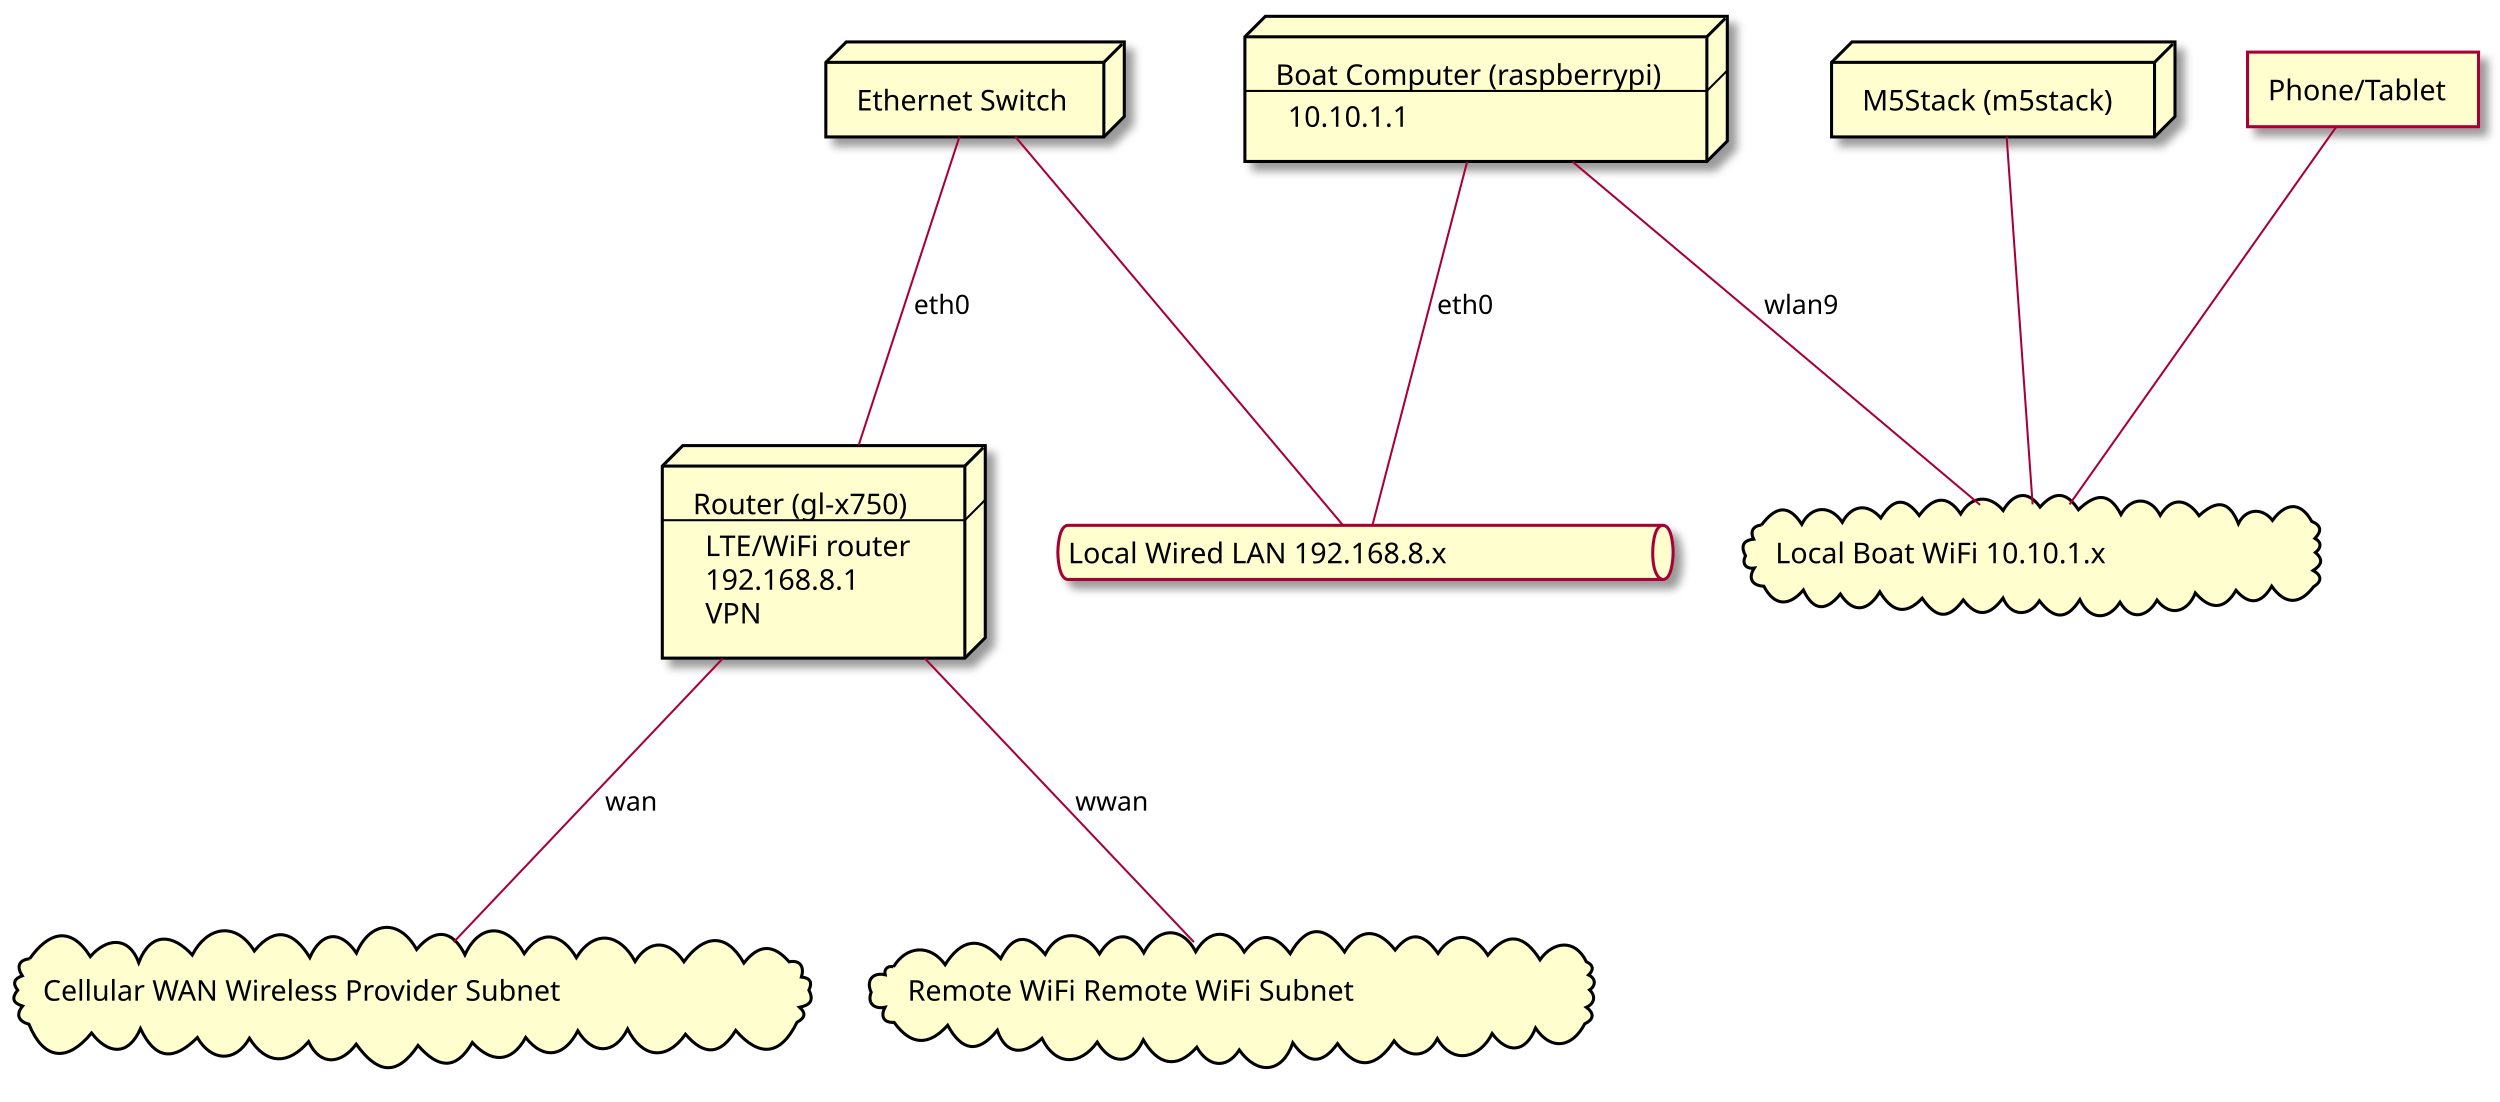
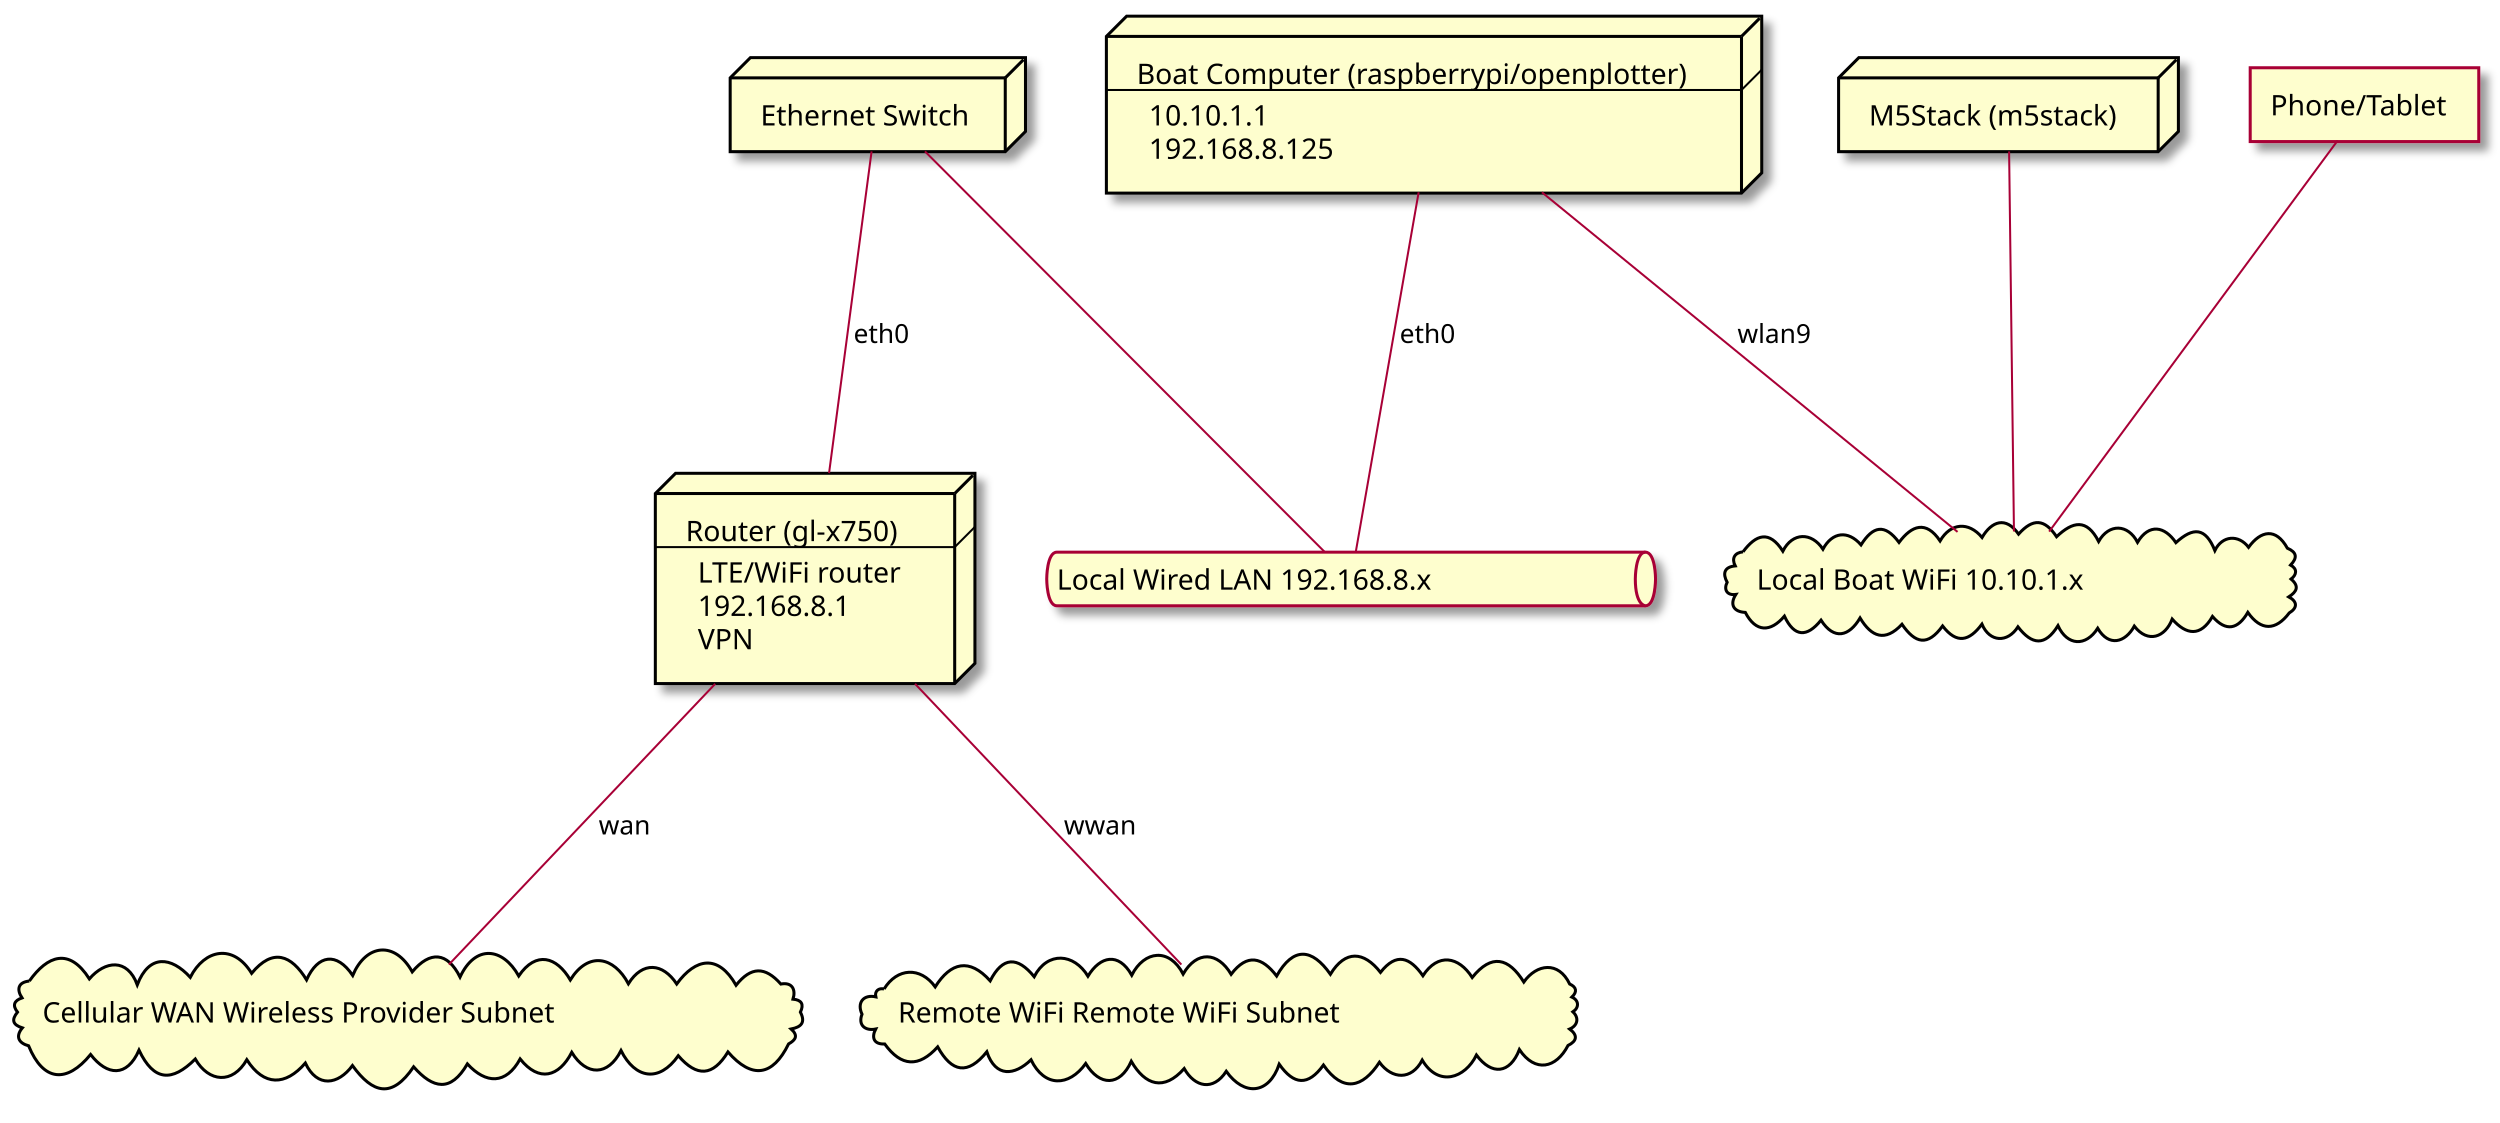
- <svg xmlns="http://www.w3.org/2000/svg" contentScriptType="application/ecmascript" contentStyleType="text/css" height="539px" preserveAspectRatio="none" style="width:1223px;height:539px;" version="1.1" viewBox="0 0 1223 539" width="1223px" zoomAndPan="magnify" id="svg111">
+ <svg xmlns="http://www.w3.org/2000/svg" contentScriptType="application/ecmascript" contentStyleType="text/css" height="555px" preserveAspectRatio="none" style="width:1236px;height:555px;" version="1.1" viewBox="0 0 1236 555" width="1236px" zoomAndPan="magnify" id="svg113">
  <defs id="defs11">
-     <filter height="300%" id="f1ulnakqesc0kr" width="300%" x="-1" y="-1">
+     <filter height="300%" id="ftbfdn5u8stvk" width="300%" x="-1" y="-1">
      <feGaussianBlur result="blurOut" stdDeviation="2.0" id="feGaussianBlur2" />
      <feColorMatrix in="blurOut" result="blurOut2" type="matrix" values="0 0 0 0 0 0 0 0 0 0 0 0 0 0 0 0 0 0 .4 0" id="feColorMatrix4" />
      <feOffset dx="4.0" dy="4.0" in="blurOut2" result="blurOut3" id="feOffset6" />
      <feBlend in="SourceGraphic" in2="blurOut3" mode="normal" id="feBlend8" />
    </filter>
  </defs>
-   <g id="g109">
-     <polygon fill="#FEFECE" filter="url(#f1ulnakqesc0kr)" points="324,228,334,218,482,218,482,311.953,472,321.953,324,321.953,324,228" style="stroke: #000000; stroke-width: 1.5;" id="polygon13" />
-     <line style="stroke: #000000; stroke-width: 1.5;" x1="472" x2="481" y1="228" y2="219" id="line15" />
-     <line style="stroke: #000000; stroke-width: 1.5;" x1="324" x2="472" y1="228" y2="228" id="line17" />
-     <line style="stroke: #000000; stroke-width: 1.5;" x1="472" x2="472" y1="228" y2="321.953" id="line19" />
-     <text fill="#000000" font-family="sans-serif" font-size="14" lengthAdjust="spacingAndGlyphs" textLength="117" x="339" y="251.535" id="text21">Router (gl-x750)</text>
-     <line style="stroke: #000000; stroke-width: 1.0;" x1="324" x2="472" y1="254.488" y2="254.488" id="line23" />
-     <line style="stroke: #000000; stroke-width: 1.0;" x1="472" x2="482" y1="254.488" y2="244.488" id="line25" />
-     <text fill="#000000" font-family="sans-serif" font-size="14" lengthAdjust="spacingAndGlyphs" textLength="106" x="345" y="272.023" id="text27">LTE/WiFi router</text>
-     <text fill="#000000" font-family="sans-serif" font-size="14" lengthAdjust="spacingAndGlyphs" textLength="84" x="345" y="288.512" id="text29">192.168.8.1</text>
-     <text fill="#000000" font-family="sans-serif" font-size="14" lengthAdjust="spacingAndGlyphs" textLength="27" x="345" y="305" id="text31">VPN</text>
-     <polygon fill="#FEFECE" filter="url(#f1ulnakqesc0kr)" points="404,30.5,414,20.5,550,20.5,550,56.988,540,66.988,404,66.988,404,30.5" style="stroke: #000000; stroke-width: 1.5;" id="polygon33" />
-     <line style="stroke: #000000; stroke-width: 1.5;" x1="540" x2="549" y1="30.5" y2="21.5" id="line35" />
-     <line style="stroke: #000000; stroke-width: 1.5;" x1="404" x2="540" y1="30.5" y2="30.5" id="line37" />
-     <line style="stroke: #000000; stroke-width: 1.5;" x1="540" x2="540" y1="30.5" y2="66.988" id="line39" />
-     <text fill="#000000" font-family="sans-serif" font-size="14" lengthAdjust="spacingAndGlyphs" textLength="106" x="419" y="54.035" id="text41">Ethernet Switch</text>
-     <polygon fill="#FEFECE" filter="url(#f1ulnakqesc0kr)" points="609,18,619,8,845,8,845,68.977,835,78.977,609,78.977,609,18" style="stroke: #000000; stroke-width: 1.5;" id="polygon43" />
-     <line style="stroke: #000000; stroke-width: 1.5;" x1="835" x2="844" y1="18" y2="9" id="line45" />
-     <line style="stroke: #000000; stroke-width: 1.5;" x1="609" x2="835" y1="18" y2="18" id="line47" />
-     <line style="stroke: #000000; stroke-width: 1.5;" x1="835" x2="835" y1="18" y2="78.977" id="line49" />
-     <text fill="#000000" font-family="sans-serif" font-size="14" lengthAdjust="spacingAndGlyphs" textLength="196" x="624" y="41.535" id="text51">Boat Computer (raspberrypi)</text>
-     <line style="stroke: #000000; stroke-width: 1.0;" x1="609" x2="835" y1="44.488" y2="44.488" id="line53" />
-     <line style="stroke: #000000; stroke-width: 1.0;" x1="835" x2="845" y1="44.488" y2="34.488" id="line55" />
-     <text fill="#000000" font-family="sans-serif" font-size="14" lengthAdjust="spacingAndGlyphs" textLength="66" x="630" y="62.023" id="text57">10.10.1.1</text>
-     <polygon fill="#FEFECE" filter="url(#f1ulnakqesc0kr)" points="896,30.5,906,20.5,1064,20.5,1064,56.988,1054,66.988,896,66.988,896,30.5" style="stroke: #000000; stroke-width: 1.5;" id="polygon59" />
-     <line style="stroke: #000000; stroke-width: 1.5;" x1="1054" x2="1063" y1="30.5" y2="21.5" id="line61" />
-     <line style="stroke: #000000; stroke-width: 1.5;" x1="896" x2="1054" y1="30.5" y2="30.5" id="line63" />
-     <line style="stroke: #000000; stroke-width: 1.5;" x1="1054" x2="1054" y1="30.5" y2="66.988" id="line65" />
-     <text fill="#000000" font-family="sans-serif" font-size="14" lengthAdjust="spacingAndGlyphs" textLength="128" x="911" y="54.035" id="text67">M5Stack (m5stack)</text>
-     <path d="M14.508,469.024 C23.457,456.398 34.206,452.286 44.182,467.946 C51.896,459.036 62.882,457.474 67.868,470.847 C73.761,455.621 84.59,456.856 94.059,467.181 C101.23,453.183 115.355,450.473 124.405,465.195 C134.905,452.48 144.027,456.142 151.561,468.418 C157.198,455.935 166.413,454.491 174.37,466.234 C181.056,450.556 195.265,449.101 203.81,464.471 C212.617,454.026 221.139,454.516 227.445,467.045 C234.926,450.981 248.409,452.184 256.464,466.497 C265.073,453.917 275.205,456.996 281.954,468.469 C290.949,454.138 303.502,456.918 310.675,470.353 C317.693,459.159 327.657,460.038 334.57,470.469 C344.01,457.574 355.072,455.612 363.913,471.088 C371.301,461.835 378.18,461.65 386.045,470.505 C391.709,469.463 393.52,473.279 392.072,477.976 C396.329,478.379 397.577,480.523 395.716,484.397 C398.352,489.552 396.148,491.746 391.164,492.746 C394.708,496.013 393.454,498.106 389.874,500.127 C381.982,516.237 371.717,517.619 359.903,504.093 C352.391,516.262 344.597,516.605 335.342,505.97 C325.83,519.38 314.073,517.377 307.026,503.419 C300.605,516.076 289.979,516.126 282.674,504.3 C276.328,516.463 266.553,519.246 257.158,507.563 C250.129,520.36 240.238,519.972 231.073,510.011 C222.821,524.199 214.105,522.335 204.5,511.444 C193.778,527.257 184.375,524.759 174.261,510.825 C167.142,520.4 156.906,522.019 150.949,509.593 C141.084,520.967 130.49,521.11 122.022,507.946 C114.957,520.18 103.281,519.155 96.541,507.597 C84.968,519.095 76.077,518.609 68.725,503.229 C62.733,516.812 52.926,515.889 44.792,505.354 C33.001,519.713 21.431,518.838 14.145,501.058 C9.237,499.696 7.488,496.519 11.035,492.191 C6.364,490.662 5.477,488.327 8.642,484.393 C5.993,480.979 7.001,478.705 10.875,477.364 C8.121,473.14 8.924,469.616 14.508,469.024 " fill="#FEFECE" style="stroke: #000000; stroke-width: 1.5;" id="path69" />
-     <text fill="#000000" font-family="sans-serif" font-size="14" lengthAdjust="spacingAndGlyphs" textLength="358" x="21" y="489.535" id="text71">Cellular WAN                         Wireless Provider Subnet</text>
-     <path d="M437.082,472.965 C443.554,462.457 455.019,461.781 462.365,471.894 C470.096,459.722 479.222,457.454 489.545,468.915 C495.709,456.851 503.034,456.743 511.289,466.866 C517.96,454.099 530.98,455.316 537.883,466.609 C543.942,456.684 552.972,454.555 559.534,466.101 C565.809,453.845 578.111,452.493 584.94,465.544 C591.761,453.949 601.976,454.452 608.673,465.673 C616.658,455.197 623.938,457.126 631.17,466.526 C639.406,451.951 648.611,452.706 657.743,465.662 C665.159,453.562 674.25,454.19 682.508,464.742 C690.455,454.689 697.046,457.274 703.481,466.396 C710.94,454.935 721.181,456.832 727.861,467.263 C737.51,455.315 745.826,457.482 753.371,469.502 C759.762,460.51 770.54,459.013 776.044,470.485 C779.501,472.057 779.848,474.342 777.142,476.96 C780.707,478.588 780.799,482.163 777.647,484.257 C780.847,487.262 779.962,491.079 776.058,492.756 C780.134,495.868 779.696,498.655 775.227,500.895 C769.346,512.222 759.013,514.51 751.191,502.931 C746.434,515.002 737.541,515.784 729.955,505.635 C724.257,517.196 711.173,521.579 703.155,508.121 C697.831,518.22 688.264,517.687 681.99,509.203 C673.643,521.963 663.97,524.301 654.314,510.571 C646.661,521.117 639.707,520.457 632.446,510.161 C627.297,525.229 615.085,526.003 606.259,513.675 C599.736,523.646 590.731,521.506 585.467,512.308 C575.381,523.624 566.227,520.595 559.309,508.731 C553.593,521.316 543.643,521.043 536.772,509.825 C528.402,521.395 516.376,521.653 509.733,507.976 C501.598,515.79 492.275,516.908 487.877,504.029 C478.425,515.705 470.599,514.223 463.592,501.586 C454.233,511.939 445.571,511.428 437.401,500.148 C432.07,500.399 430.741,497.075 432.915,492.766 C427.889,493.776 424.06,490.98 426.177,485.429 C423.56,479.768 426.818,475.527 432.991,476.836 C432.336,474.003 434.419,472.291 437.082,472.965 " fill="#FEFECE" style="stroke: #000000; stroke-width: 1.5;" id="path73" />
-     <text fill="#000000" font-family="sans-serif" font-size="14" lengthAdjust="spacingAndGlyphs" textLength="324" x="444" y="489.535" id="text75">Remote WiFi                          Remote WiFi Subnet</text>
-     <path d="M861.739,256.83 C868.159,248.233 874.673,245.918 881.436,256.478 C886.21,247.118 895.603,246.977 901.26,255.499 C905.896,246.937 913.659,246.01 920.085,253.386 C925.996,244.067 931.744,242.649 938.875,252.17 C945.159,243.791 952.191,241.045 959.167,251.421 C964.427,242.433 973.281,241.759 979.934,249.714 C984.677,241.666 991.675,239.07 997.981,248.058 C1005.108,240.137 1010.798,240.406 1016.769,249.346 C1024.818,241.758 1031.655,240.214 1037.563,251.683 C1042.7,242.703 1052.044,242.996 1056.792,252.095 C1062.524,242.648 1070.199,244.124 1075.765,252.275 C1084.334,244.49 1090.375,244.632 1095.031,256.175 C1098.661,248.71 1106.729,248.099 1111.692,254.584 C1117.786,246.243 1125.203,244.793 1130.875,255.019 C1135.625,257.075 1135.888,259.749 1132.481,263.373 C1135.948,265.303 1135.484,268.164 1132.708,270.299 C1136.943,273.894 1135.498,276.538 1131.59,279.098 C1135.867,281.432 1135.991,284.501 1131.794,287.052 C1125.062,295.937 1117.811,295.981 1111.327,286.772 C1106.452,295.143 1100.589,296.54 1093.85,288.792 C1088.011,298.931 1080.96,298.045 1073.939,290.092 C1070.458,299.071 1061.979,302.293 1055.2,293.586 C1050.661,301.751 1042.659,303.993 1037.102,294.638 C1031.194,303.844 1022.113,303.371 1017.458,293.358 C1011.006,303.671 1004.682,302.92 997.677,293.924 C992.505,301.948 983.759,301.629 979.861,292.594 C973.588,300.982 967.501,302.642 960.42,293.489 C952.98,303.687 946.955,302.243 940.337,292.655 C931.924,301.596 925.279,298.913 919.617,289.541 C914.185,298.658 906.816,300.72 900.309,290.621 C893.307,299.263 887.134,299.041 882.212,288.644 C875.299,296.733 868.052,296.701 862.877,286.779 C857.103,286.505 855.015,282.911 858.181,277.906 C853.924,278.483 852.049,275.635 853.89,271.874 C851.581,267.531 852.434,264.307 857.875,263.778 C856,260.021 857.59,257.237 861.739,256.83 " fill="#FEFECE" style="stroke: #000000; stroke-width: 1.5;" id="path77" />
-     <text fill="#000000" font-family="sans-serif" font-size="14" lengthAdjust="spacingAndGlyphs" textLength="255" x="868.5" y="275.535" id="text79">Local Boat WiFi                      10.10.1.x</text>
-     <path d="M522.5,257 L813.5,257 C818.5,257 818.5,270.244 818.5,270.244 C818.5,270.244 818.5,283.488 813.5,283.488 L522.5,283.488 C517.5,283.488 517.5,270.244 517.5,270.244 C517.5,270.244 517.5,257 522.5,257 " fill="#FEFECE" filter="url(#f1ulnakqesc0kr)" style="stroke: #A80036; stroke-width: 1.5;" id="path81" />
-     <path d="M813.5,257 C808.5,257 808.5,270.244 808.5,270.244 C808.5,283.488 813.5,283.488 813.5,283.488 " fill="none" style="stroke: #A80036; stroke-width: 1.5;" id="path83" />
-     <text fill="#000000" font-family="sans-serif" font-size="14" lengthAdjust="spacingAndGlyphs" textLength="281" x="522.5" y="275.535" id="text85">Local Wired LAN                      192.168.8.x</text>
-     <rect fill="#FEFECE" filter="url(#f1ulnakqesc0kr)" height="36.488" style="stroke: #A80036; stroke-width: 1.5;" width="113" x="1099.5" y="25.5" id="rect87" />
-     <text fill="#000000" font-family="sans-serif" font-size="14" lengthAdjust="spacingAndGlyphs" textLength="93" x="1109.5" y="49.035" id="text89">Phone/Tablet</text>
-     <path d="M769.327,79.14 C825.107,126.107 921.64,207.388 968.667,246.986 " fill="none" id="BoatComputer-LocalBoatWiFi" style="stroke: #A80036; stroke-width: 1.0;" />
-     <text fill="#000000" font-family="sans-serif" font-size="13" lengthAdjust="spacingAndGlyphs" textLength="37" x="863" y="153.568" id="text92">wlan9</text>
-     <path d="M717.716,79.14 C704.346,130.467 680.301,222.776 671.419,256.876 " fill="none" id="BoatComputer-LocalWiredLAN" style="stroke: #A80036; stroke-width: 1.0;" />
-     <text fill="#000000" font-family="sans-serif" font-size="13" lengthAdjust="spacingAndGlyphs" textLength="28" x="703" y="153.568" id="text95">eth0</text>
-     <path d="M353.6,322.077 C311.585,366.368 253.229,427.886 221.926,460.886 " fill="none" id="Router-CellularWAN" style="stroke: #A80036; stroke-width: 1.0;" />
-     <text fill="#000000" font-family="sans-serif" font-size="13" lengthAdjust="spacingAndGlyphs" textLength="25" x="296" y="396.568" id="text98">wan</text>
-     <path d="M452.4,322.077 C494.415,366.368 552.771,427.886 584.074,460.886 " fill="none" id="Router-RemoteWiFi" style="stroke: #A80036; stroke-width: 1.0;" />
-     <text fill="#000000" font-family="sans-serif" font-size="13" lengthAdjust="spacingAndGlyphs" textLength="35" x="526" y="396.568" id="text101">wwan</text>
-     <path d="M469.359,66.886 C457.801,102.264 435.575,170.295 420.043,217.834 " fill="none" id="EthernetHub-Router" style="stroke: #A80036; stroke-width: 1.0;" />
-     <text fill="#000000" font-family="sans-serif" font-size="13" lengthAdjust="spacingAndGlyphs" textLength="28" x="447" y="153.568" id="text104">eth0</text>
-     <path d="M496.721,66.886 C536.562,114.132 625.511,219.614 656.829,256.753 " fill="none" id="EthernetHub-LocalWiredLAN" style="stroke: #A80036; stroke-width: 1.0;" />
-     <path d="M981.652,66.886 C984.726,110.402 991.29,203.322 994.357,246.741 " fill="none" id="M5Stack-LocalBoatWiFi" style="stroke: #A80036; stroke-width: 1.0;" />
-     <path d="M1143.18,61.653 C1114.33,102.488 1044.36,201.54 1012.41,246.775 " fill="none" id="MobileDevice-LocalBoatWiFi" style="stroke: #A80036; stroke-width: 1.0;" />
+   <g id="g111">
+     <polygon fill="#FEFECE" filter="url(#ftbfdn5u8stvk)" points="324,244,334,234,482,234,482,327.953,472,337.953,324,337.953,324,244" style="stroke: #000000; stroke-width: 1.5;" id="polygon13" />
+     <line style="stroke: #000000; stroke-width: 1.5;" x1="472" x2="481" y1="244" y2="235" id="line15" />
+     <line style="stroke: #000000; stroke-width: 1.5;" x1="324" x2="472" y1="244" y2="244" id="line17" />
+     <line style="stroke: #000000; stroke-width: 1.5;" x1="472" x2="472" y1="244" y2="337.953" id="line19" />
+     <text fill="#000000" font-family="sans-serif" font-size="14" lengthAdjust="spacingAndGlyphs" textLength="117" x="339" y="267.535" id="text21">Router (gl-x750)</text>
+     <line style="stroke: #000000; stroke-width: 1.0;" x1="324" x2="472" y1="270.488" y2="270.488" id="line23" />
+     <line style="stroke: #000000; stroke-width: 1.0;" x1="472" x2="482" y1="270.488" y2="260.488" id="line25" />
+     <text fill="#000000" font-family="sans-serif" font-size="14" lengthAdjust="spacingAndGlyphs" textLength="106" x="345" y="288.023" id="text27">LTE/WiFi router</text>
+     <text fill="#000000" font-family="sans-serif" font-size="14" lengthAdjust="spacingAndGlyphs" textLength="84" x="345" y="304.512" id="text29">192.168.8.1</text>
+     <text fill="#000000" font-family="sans-serif" font-size="14" lengthAdjust="spacingAndGlyphs" textLength="27" x="345" y="321" id="text31">VPN</text>
+     <polygon fill="#FEFECE" filter="url(#ftbfdn5u8stvk)" points="361,38.5,371,28.5,507,28.5,507,64.988,497,74.988,361,74.988,361,38.5" style="stroke: #000000; stroke-width: 1.5;" id="polygon33" />
+     <line style="stroke: #000000; stroke-width: 1.5;" x1="497" x2="506" y1="38.5" y2="29.5" id="line35" />
+     <line style="stroke: #000000; stroke-width: 1.5;" x1="361" x2="497" y1="38.5" y2="38.5" id="line37" />
+     <line style="stroke: #000000; stroke-width: 1.5;" x1="497" x2="497" y1="38.5" y2="74.988" id="line39" />
+     <text fill="#000000" font-family="sans-serif" font-size="14" lengthAdjust="spacingAndGlyphs" textLength="106" x="376" y="62.035" id="text41">Ethernet Switch</text>
+     <polygon fill="#FEFECE" filter="url(#ftbfdn5u8stvk)" points="547,18,557,8,871,8,871,85.465,861,95.465,547,95.465,547,18" style="stroke: #000000; stroke-width: 1.5;" id="polygon43" />
+     <line style="stroke: #000000; stroke-width: 1.5;" x1="861" x2="870" y1="18" y2="9" id="line45" />
+     <line style="stroke: #000000; stroke-width: 1.5;" x1="547" x2="861" y1="18" y2="18" id="line47" />
+     <line style="stroke: #000000; stroke-width: 1.5;" x1="861" x2="861" y1="18" y2="95.465" id="line49" />
+     <text fill="#000000" font-family="sans-serif" font-size="14" lengthAdjust="spacingAndGlyphs" textLength="284" x="562" y="41.535" id="text51">Boat Computer (raspberrypi/openplotter)</text>
+     <line style="stroke: #000000; stroke-width: 1.0;" x1="547" x2="861" y1="44.488" y2="44.488" id="line53" />
+     <line style="stroke: #000000; stroke-width: 1.0;" x1="861" x2="871" y1="44.488" y2="34.488" id="line55" />
+     <text fill="#000000" font-family="sans-serif" font-size="14" lengthAdjust="spacingAndGlyphs" textLength="66" x="568" y="62.023" id="text57">10.10.1.1</text>
+     <text fill="#000000" font-family="sans-serif" font-size="14" lengthAdjust="spacingAndGlyphs" textLength="102" x="568" y="78.512" id="text59">192.168.8.125</text>
+     <polygon fill="#FEFECE" filter="url(#ftbfdn5u8stvk)" points="909,38.5,919,28.5,1077,28.5,1077,64.988,1067,74.988,909,74.988,909,38.5" style="stroke: #000000; stroke-width: 1.5;" id="polygon61" />
+     <line style="stroke: #000000; stroke-width: 1.5;" x1="1067" x2="1076" y1="38.5" y2="29.5" id="line63" />
+     <line style="stroke: #000000; stroke-width: 1.5;" x1="909" x2="1067" y1="38.5" y2="38.5" id="line65" />
+     <line style="stroke: #000000; stroke-width: 1.5;" x1="1067" x2="1067" y1="38.5" y2="74.988" id="line67" />
+     <text fill="#000000" font-family="sans-serif" font-size="14" lengthAdjust="spacingAndGlyphs" textLength="128" x="924" y="62.035" id="text69">M5Stack (m5stack)</text>
+     <path d="M14.508,485.024 C23.457,472.398 34.206,468.286 44.182,483.946 C51.896,475.036 62.882,473.474 67.868,486.847 C73.761,471.621 84.59,472.856 94.059,483.181 C101.23,469.183 115.355,466.473 124.405,481.195 C134.905,468.48 144.027,472.142 151.561,484.418 C157.198,471.935 166.413,470.491 174.37,482.234 C181.056,466.556 195.265,465.101 203.81,480.471 C212.617,470.026 221.139,470.516 227.445,483.045 C234.926,466.981 248.409,468.184 256.464,482.497 C265.073,469.917 275.205,472.996 281.954,484.469 C290.949,470.138 303.502,472.918 310.675,486.353 C317.693,475.159 327.657,476.038 334.57,486.469 C344.01,473.574 355.072,471.612 363.913,487.088 C371.301,477.835 378.18,477.65 386.045,486.505 C391.709,485.463 393.52,489.279 392.072,493.976 C396.329,494.379 397.577,496.523 395.716,500.397 C398.352,505.552 396.148,507.746 391.164,508.746 C394.708,512.013 393.454,514.106 389.874,516.126 C381.982,532.237 371.717,533.619 359.903,520.093 C352.391,532.262 344.597,532.605 335.342,521.97 C325.83,535.38 314.073,533.377 307.026,519.419 C300.605,532.076 289.979,532.126 282.674,520.3 C276.328,532.463 266.553,535.246 257.158,523.563 C250.129,536.36 240.238,535.972 231.073,526.011 C222.821,540.199 214.105,538.335 204.5,527.444 C193.778,543.257 184.375,540.759 174.261,526.825 C167.142,536.4 156.906,538.019 150.949,525.593 C141.084,536.967 130.49,537.11 122.022,523.946 C114.957,536.18 103.281,535.155 96.541,523.597 C84.968,535.095 76.077,534.609 68.725,519.229 C62.733,532.812 52.926,531.889 44.792,521.354 C33.001,535.713 21.431,534.838 14.145,517.058 C9.237,515.696 7.488,512.519 11.035,508.191 C6.364,506.662 5.477,504.327 8.642,500.393 C5.993,496.979 7.001,494.705 10.875,493.364 C8.121,489.14 8.924,485.616 14.508,485.024 " fill="#FEFECE" style="stroke: #000000; stroke-width: 1.5;" id="path71" />
+     <text fill="#000000" font-family="sans-serif" font-size="14" lengthAdjust="spacingAndGlyphs" textLength="358" x="21" y="505.535" id="text73">Cellular WAN                         Wireless Provider Subnet</text>
+     <path d="M437.082,488.965 C443.554,478.457 455.019,477.781 462.365,487.894 C470.096,475.722 479.222,473.454 489.545,484.915 C495.709,472.851 503.034,472.743 511.289,482.866 C517.96,470.099 530.98,471.316 537.883,482.609 C543.942,472.684 552.972,470.555 559.534,482.101 C565.809,469.845 578.111,468.493 584.94,481.544 C591.761,469.949 601.976,470.452 608.673,481.673 C616.658,471.197 623.938,473.126 631.17,482.526 C639.406,467.951 648.611,468.706 657.743,481.662 C665.159,469.562 674.25,470.19 682.508,480.742 C690.455,470.689 697.046,473.274 703.481,482.396 C710.94,470.935 721.181,472.832 727.861,483.263 C737.51,471.315 745.826,473.482 753.371,485.502 C759.762,476.51 770.54,475.013 776.044,486.485 C779.501,488.057 779.848,490.342 777.142,492.96 C780.707,494.588 780.799,498.163 777.647,500.257 C780.847,503.262 779.962,507.079 776.058,508.756 C780.134,511.868 779.696,514.655 775.227,516.895 C769.346,528.222 759.013,530.51 751.191,518.931 C746.434,531.002 737.541,531.784 729.955,521.635 C724.257,533.196 711.173,537.579 703.155,524.121 C697.831,534.22 688.264,533.687 681.99,525.203 C673.643,537.963 663.97,540.301 654.314,526.571 C646.661,537.117 639.707,536.457 632.446,526.161 C627.297,541.229 615.085,542.003 606.259,529.675 C599.736,539.646 590.731,537.506 585.467,528.308 C575.381,539.624 566.227,536.595 559.309,524.731 C553.593,537.316 543.643,537.043 536.772,525.825 C528.402,537.395 516.376,537.653 509.733,523.976 C501.598,531.79 492.275,532.908 487.877,520.029 C478.425,531.705 470.599,530.223 463.592,517.586 C454.233,527.939 445.571,527.428 437.401,516.148 C432.07,516.399 430.741,513.076 432.915,508.766 C427.889,509.776 424.06,506.98 426.177,501.429 C423.56,495.768 426.818,491.527 432.991,492.836 C432.336,490.003 434.419,488.291 437.082,488.965 " fill="#FEFECE" style="stroke: #000000; stroke-width: 1.5;" id="path75" />
+     <text fill="#000000" font-family="sans-serif" font-size="14" lengthAdjust="spacingAndGlyphs" textLength="324" x="444" y="505.535" id="text77">Remote WiFi                          Remote WiFi Subnet</text>
+     <path d="M861.739,272.83 C868.159,264.233 874.673,261.918 881.436,272.478 C886.21,263.118 895.603,262.977 901.26,271.499 C905.896,262.937 913.659,262.01 920.085,269.386 C925.996,260.067 931.744,258.649 938.875,268.17 C945.159,259.791 952.191,257.045 959.167,267.421 C964.427,258.433 973.281,257.759 979.934,265.714 C984.677,257.666 991.675,255.07 997.981,264.058 C1005.108,256.137 1010.798,256.406 1016.769,265.346 C1024.818,257.758 1031.655,256.214 1037.563,267.683 C1042.7,258.703 1052.044,258.996 1056.792,268.095 C1062.524,258.648 1070.199,260.124 1075.765,268.275 C1084.334,260.49 1090.375,260.632 1095.031,272.175 C1098.661,264.71 1106.729,264.099 1111.692,270.584 C1117.786,262.243 1125.203,260.793 1130.875,271.019 C1135.625,273.075 1135.888,275.749 1132.481,279.373 C1135.948,281.303 1135.484,284.164 1132.708,286.299 C1136.943,289.894 1135.498,292.538 1131.59,295.098 C1135.867,297.432 1135.991,300.501 1131.794,303.052 C1125.062,311.937 1117.811,311.981 1111.327,302.772 C1106.452,311.143 1100.589,312.54 1093.85,304.792 C1088.011,314.931 1080.96,314.045 1073.939,306.092 C1070.458,315.071 1061.979,318.293 1055.2,309.586 C1050.661,317.751 1042.659,319.993 1037.102,310.638 C1031.194,319.844 1022.113,319.371 1017.458,309.358 C1011.006,319.671 1004.682,318.92 997.677,309.924 C992.505,317.948 983.759,317.629 979.861,308.594 C973.588,316.982 967.501,318.642 960.42,309.489 C952.98,319.687 946.955,318.243 940.337,308.655 C931.924,317.596 925.279,314.913 919.617,305.541 C914.185,314.658 906.816,316.72 900.309,306.621 C893.307,315.263 887.134,315.041 882.212,304.644 C875.299,312.733 868.052,312.701 862.877,302.779 C857.103,302.505 855.015,298.911 858.181,293.906 C853.924,294.483 852.049,291.635 853.89,287.874 C851.581,283.531 852.434,280.307 857.875,279.778 C856,276.021 857.59,273.237 861.739,272.83 " fill="#FEFECE" style="stroke: #000000; stroke-width: 1.5;" id="path79" />
+     <text fill="#000000" font-family="sans-serif" font-size="14" lengthAdjust="spacingAndGlyphs" textLength="255" x="868.5" y="291.535" id="text81">Local Boat WiFi                      10.10.1.x</text>
+     <path d="M522.5,273 L813.5,273 C818.5,273 818.5,286.244 818.5,286.244 C818.5,286.244 818.5,299.488 813.5,299.488 L522.5,299.488 C517.5,299.488 517.5,286.244 517.5,286.244 C517.5,286.244 517.5,273 522.5,273 " fill="#FEFECE" filter="url(#ftbfdn5u8stvk)" style="stroke: #A80036; stroke-width: 1.5;" id="path83" />
+     <path d="M813.5,273 C808.5,273 808.5,286.244 808.5,286.244 C808.5,299.488 813.5,299.488 813.5,299.488 " fill="none" style="stroke: #A80036; stroke-width: 1.5;" id="path85" />
+     <text fill="#000000" font-family="sans-serif" font-size="14" lengthAdjust="spacingAndGlyphs" textLength="281" x="522.5" y="291.535" id="text87">Local Wired LAN                      192.168.8.x</text>
+     <rect fill="#FEFECE" filter="url(#ftbfdn5u8stvk)" height="36.488" style="stroke: #A80036; stroke-width: 1.5;" width="113" x="1112.5" y="33.5" id="rect89" />
+     <text fill="#000000" font-family="sans-serif" font-size="14" lengthAdjust="spacingAndGlyphs" textLength="93" x="1122.5" y="57.035" id="text91">Phone/Tablet</text>
+     <path d="M762.31,95.058 C823.1,144.728 920.203,224.068 967.816,262.972 " fill="none" id="BoatComputer-LocalBoatWiFi" style="stroke: #A80036; stroke-width: 1.0;" />
+     <text fill="#000000" font-family="sans-serif" font-size="13" lengthAdjust="spacingAndGlyphs" textLength="37" x="859" y="169.568" id="text94">wlan9</text>
+     <path d="M701.384,95.058 C691.89,149.364 676.194,239.137 670.316,272.751 " fill="none" id="BoatComputer-LocalWiredLAN" style="stroke: #A80036; stroke-width: 1.0;" />
+     <text fill="#000000" font-family="sans-serif" font-size="13" lengthAdjust="spacingAndGlyphs" textLength="28" x="692" y="169.568" id="text97">eth0</text>
+     <path d="M353.6,338.077 C311.585,382.368 253.229,443.886 221.926,476.886 " fill="none" id="Router-CellularWAN" style="stroke: #A80036; stroke-width: 1.0;" />
+     <text fill="#000000" font-family="sans-serif" font-size="13" lengthAdjust="spacingAndGlyphs" textLength="25" x="296" y="412.568" id="text100">wan</text>
+     <path d="M452.4,338.077 C494.415,382.368 552.771,443.886 584.074,476.886 " fill="none" id="Router-RemoteWiFi" style="stroke: #A80036; stroke-width: 1.0;" />
+     <text fill="#000000" font-family="sans-serif" font-size="13" lengthAdjust="spacingAndGlyphs" textLength="35" x="526" y="412.568" id="text103">wwan</text>
+     <path d="M430.914,74.842 C426.044,111.682 416.456,184.215 409.888,233.893 " fill="none" id="EthernetHub-Router" style="stroke: #A80036; stroke-width: 1.0;" />
+     <text fill="#000000" font-family="sans-serif" font-size="13" lengthAdjust="spacingAndGlyphs" textLength="28" x="422" y="169.568" id="text106">eth0</text>
+     <path d="M457.292,74.842 C505.96,123.614 617.056,234.947 655.01,272.982 " fill="none" id="EthernetHub-LocalWiredLAN" style="stroke: #A80036; stroke-width: 1.0;" />
+     <path d="M993.299,74.842 C993.874,119.791 995.129,217.878 995.703,262.752 " fill="none" id="M5Stack-LocalBoatWiFi" style="stroke: #A80036; stroke-width: 1.0;" />
+     <path d="M1155.71,69.511 C1124.7,111.553 1047.55,216.12 1013.1,262.826 " fill="none" id="MobileDevice-LocalBoatWiFi" style="stroke: #A80036; stroke-width: 1.0;" />
  </g>
</svg>
